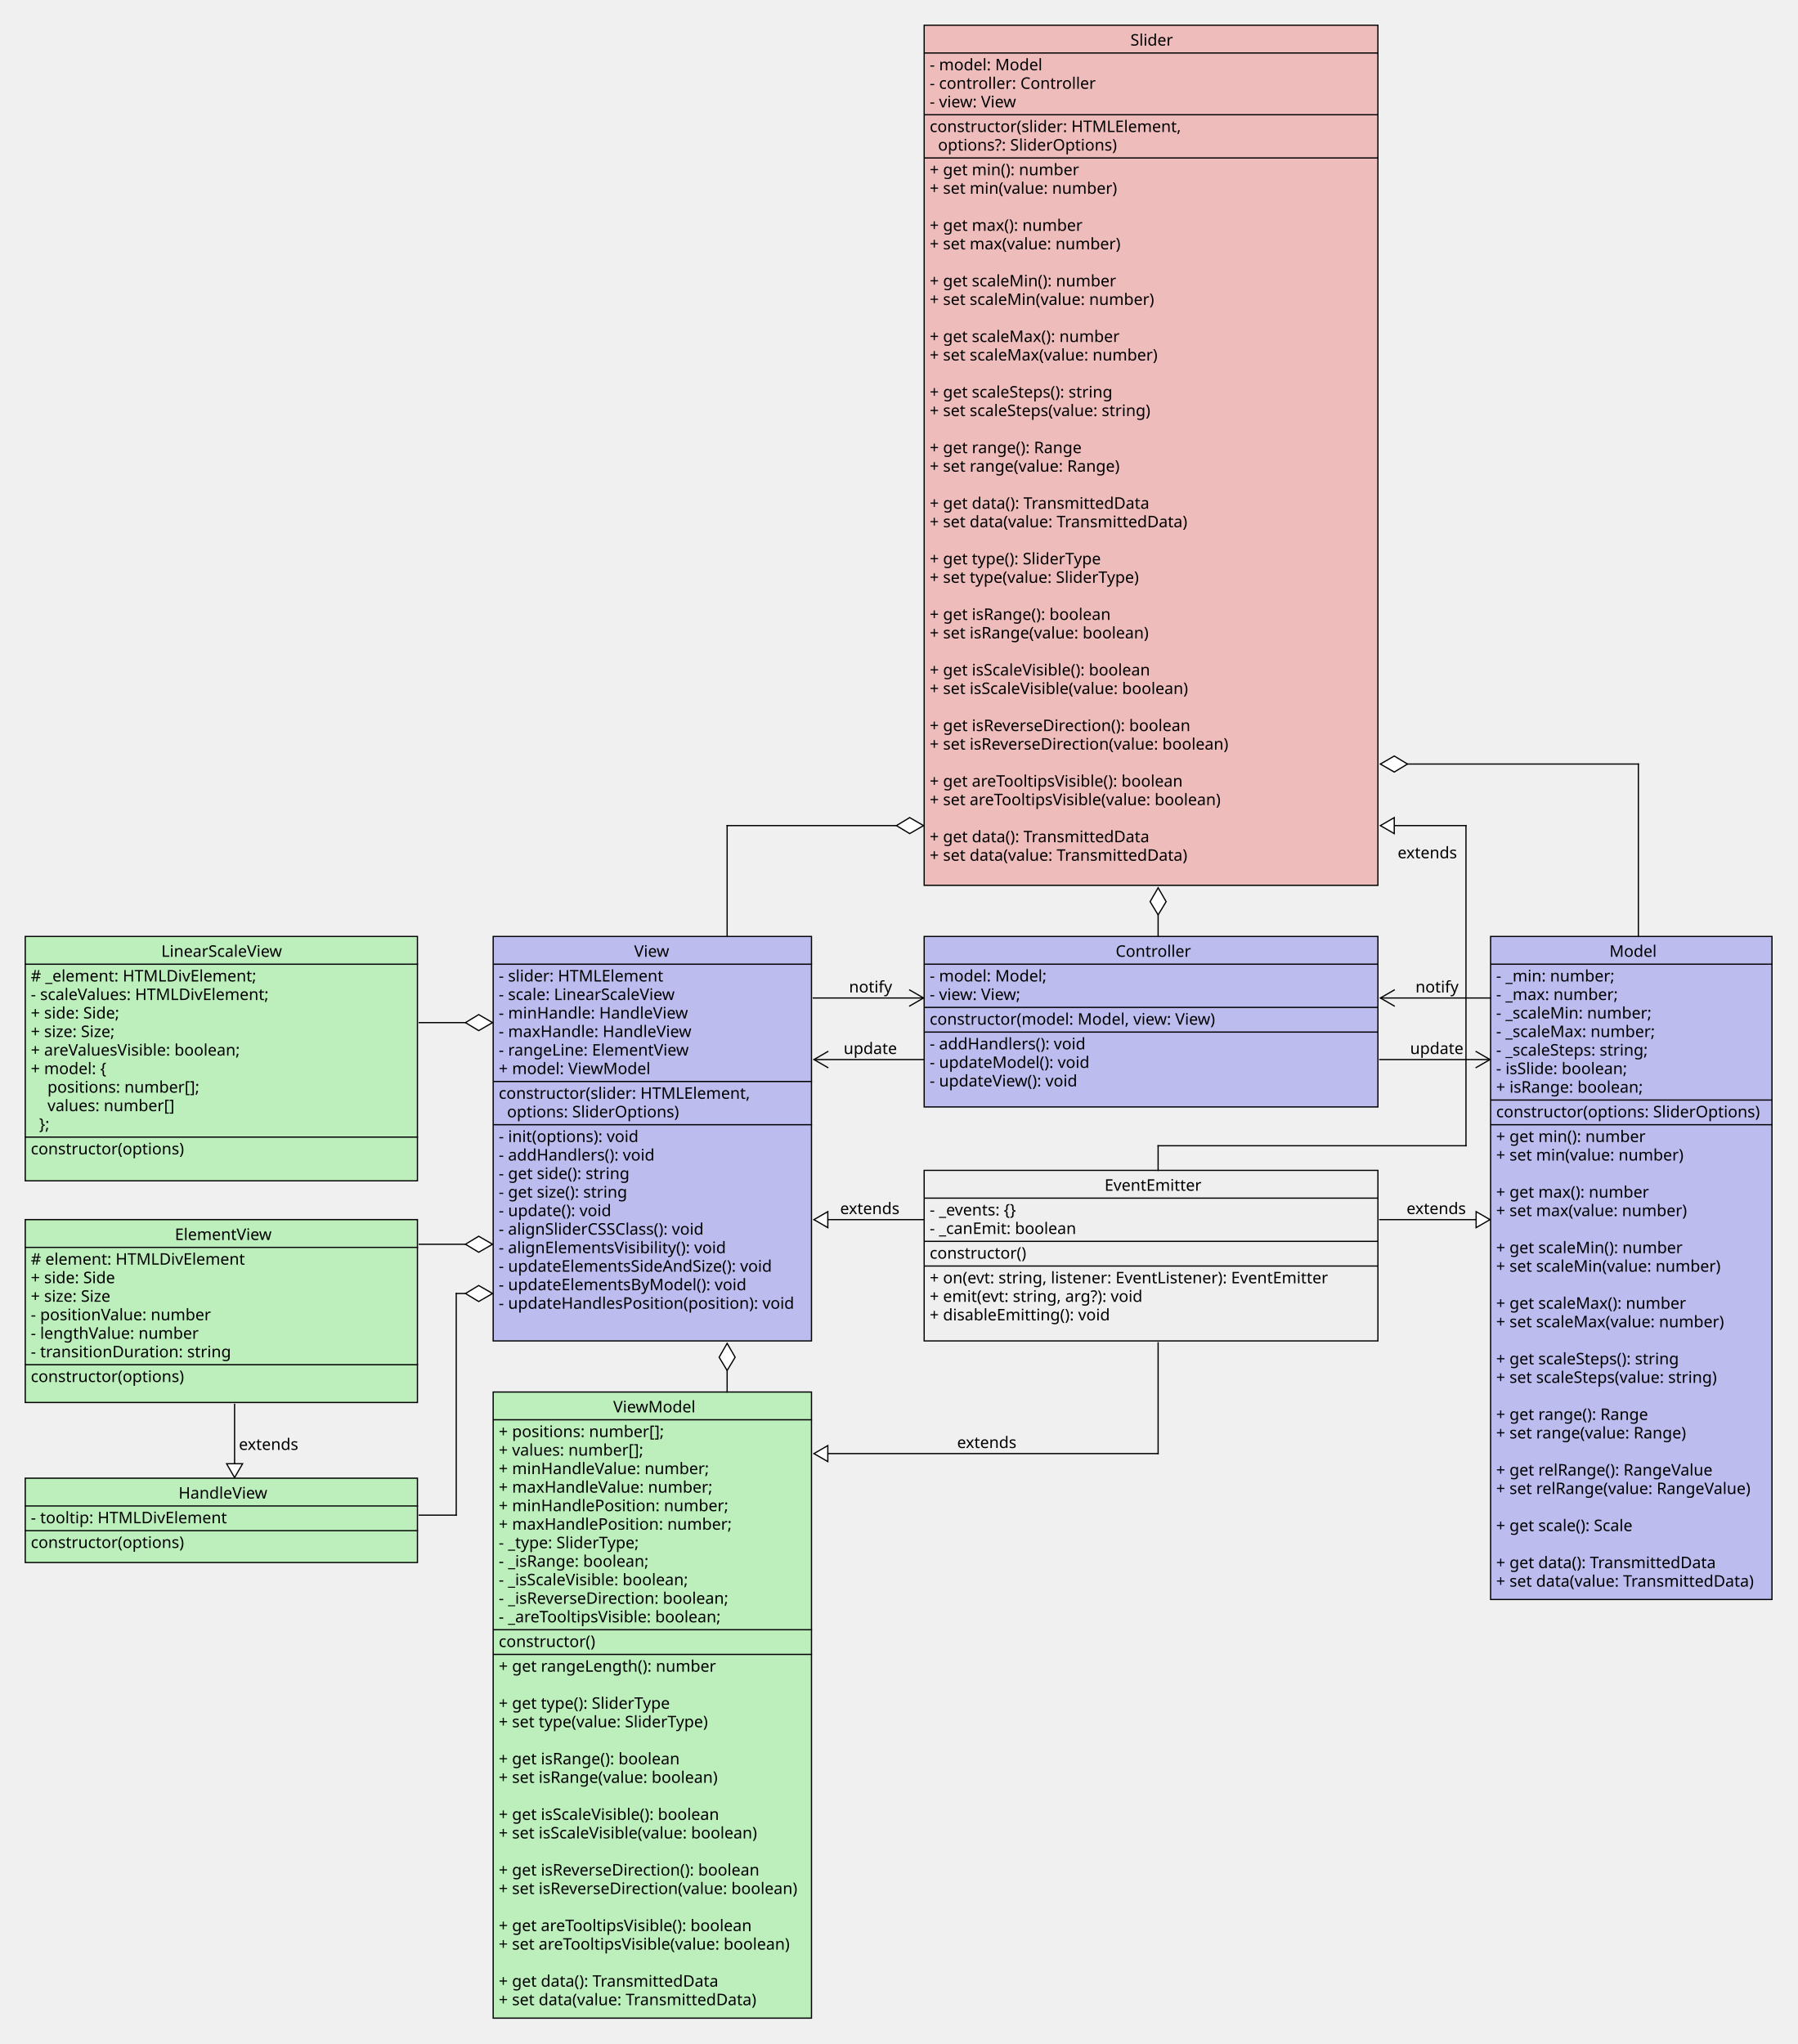
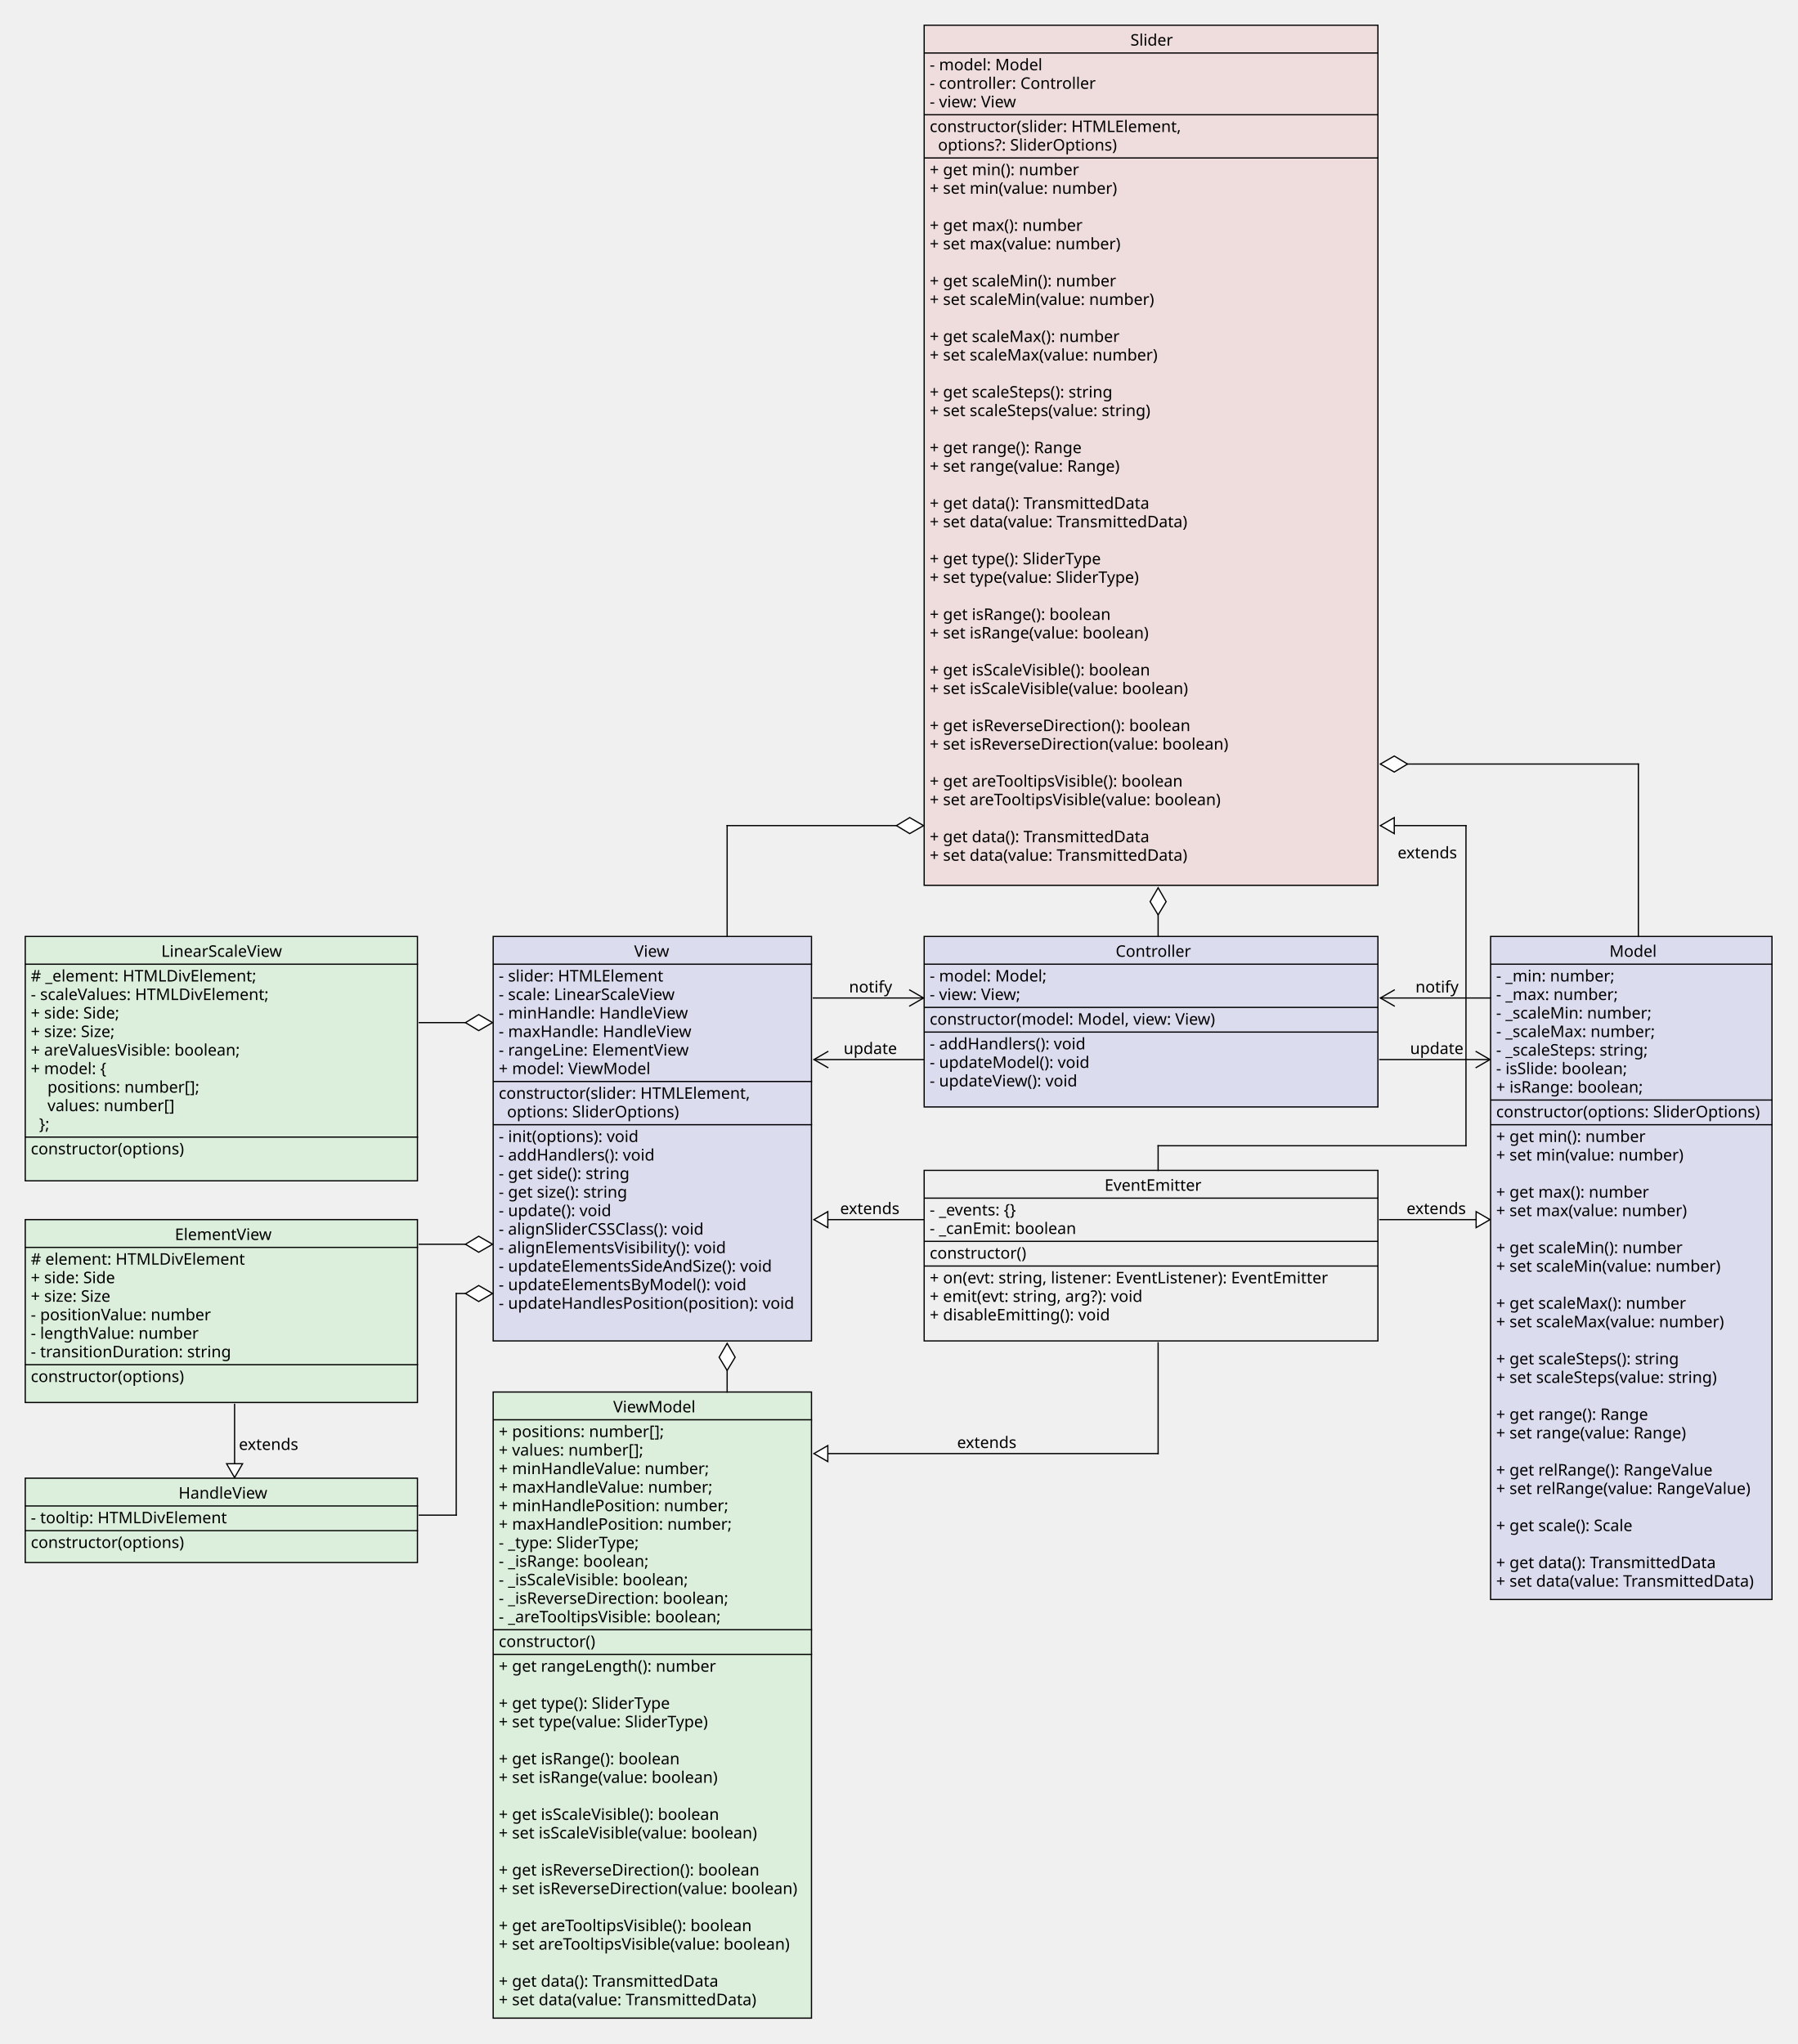
<svg xmlns="http://www.w3.org/2000/svg" fill-opacity="1" color-rendering="auto" color-interpolation="auto" text-rendering="auto" stroke="black" stroke-linecap="square" width="1460" stroke-miterlimit="10" shape-rendering="auto" stroke-opacity="1" fill="black" stroke-dasharray="none" font-weight="normal" stroke-width="1" viewBox="-20 -20 1460 1660" height="1660" font-family="'Dialog'" font-style="normal" stroke-linejoin="miter" font-size="12px" stroke-dashoffset="0" image-rendering="auto">
  <defs id="genericDefs" />
  <g>
    <defs id="defs1">
      <clipPath clipPathUnits="userSpaceOnUse" id="clipPath1">
        <path d="M0 0 L2147483647 0 L2147483647 2147483647 L0 2147483647 L0 0 Z" />
      </clipPath>
      <clipPath clipPathUnits="userSpaceOnUse" id="clipPath2">
        <path d="M0 0 L0 150 L320 150 L320 0 Z" />
      </clipPath>
      <clipPath clipPathUnits="userSpaceOnUse" id="clipPath3">
        <path d="M0 0 L0 70 L320 70 L320 0 Z" />
      </clipPath>
      <clipPath clipPathUnits="userSpaceOnUse" id="clipPath4">
        <path d="M0 0 L0 200 L320 200 L320 0 Z" />
      </clipPath>
      <clipPath clipPathUnits="userSpaceOnUse" id="clipPath5">
        <path d="M0 0 L0 20 L80 20 L80 0 Z" />
      </clipPath>
      <clipPath clipPathUnits="userSpaceOnUse" id="clipPath6">
        <path d="M0 0 L0 140 L370 140 L370 0 Z" />
      </clipPath>
      <clipPath clipPathUnits="userSpaceOnUse" id="clipPath7">
        <path d="M0 0 L0 700 L370 700 L370 0 Z" />
      </clipPath>
      <clipPath clipPathUnits="userSpaceOnUse" id="clipPath8">
        <path d="M0 0 L0 540 L230 540 L230 0 Z" />
      </clipPath>
      <clipPath clipPathUnits="userSpaceOnUse" id="clipPath9">
        <path d="M0 0 L0 330 L260 330 L260 0 Z" />
      </clipPath>
      <clipPath clipPathUnits="userSpaceOnUse" id="clipPath10">
        <path d="M0 0 L0 510 L260 510 L260 0 Z" />
      </clipPath>
      <clipPath clipPathUnits="userSpaceOnUse" id="clipPath11">
        <path d="M0 0 L0 210 L90 210 L90 0 Z" />
      </clipPath>
      <clipPath clipPathUnits="userSpaceOnUse" id="clipPath12">
        <path d="M0 0 L0 30 L90 30 L90 0 Z" />
      </clipPath>
      <clipPath clipPathUnits="userSpaceOnUse" id="clipPath13">
        <path d="M0 0 L0 90 L70 90 L70 0 Z" />
      </clipPath>
      <clipPath clipPathUnits="userSpaceOnUse" id="clipPath14">
        <path d="M0 0 L0 120 L310 120 L310 0 Z" />
      </clipPath>
      <clipPath clipPathUnits="userSpaceOnUse" id="clipPath15">
        <path d="M0 0 L0 310 L280 310 L280 0 Z" />
      </clipPath>
      <clipPath clipPathUnits="userSpaceOnUse" id="clipPath16">
        <path d="M0 0 L0 40 L120 40 L120 0 Z" />
      </clipPath>
      <clipPath clipPathUnits="userSpaceOnUse" id="clipPath17">
        <path d="M0 0 L0 170 L240 170 L240 0 Z" />
      </clipPath>
      <clipPath clipPathUnits="userSpaceOnUse" id="clipPath18">
        <path d="M0 0 L0 70 L30 70 L30 0 Z" />
      </clipPath>
      <clipPath clipPathUnits="userSpaceOnUse" id="clipPath19">
        <path d="M0 0 L0 120 L190 120 L190 0 Z" />
      </clipPath>
    </defs>
-     <g fill="rgb(136,238,136)" fill-opacity="0.49" transform="translate(0,970)" stroke-opacity="0.49" stroke="rgb(136,238,136)">
+     <g fill="rgb(200,238,200)" fill-opacity="0.49" transform="translate(0,970)" stroke-opacity="0.49" stroke="rgb(200,238,200)">
      <rect x="0.5" width="318.5" height="148.5" y="0.5" clip-path="url(#clipPath2)" stroke="none" />
    </g>
    <g transform="translate(0,970)">
      <rect fill="none" x="0.5" width="318.5" height="148.5" y="0.5" clip-path="url(#clipPath2)" />
      <text x="122" font-size="13px" y="17.047" clip-path="url(#clipPath2)" font-family="sans-serif" stroke="none" xml:space="preserve">ElementView</text>
      <path fill="none" d="M1 23.047 L319 23.047" clip-path="url(#clipPath2)" />
      <text x="5" font-size="13px" y="37.094" clip-path="url(#clipPath2)" font-family="sans-serif" stroke="none" xml:space="preserve"># element: HTMLDivElement</text>
      <text x="5" font-size="13px" y="52.141" clip-path="url(#clipPath2)" font-family="sans-serif" stroke="none" xml:space="preserve">+ side: Side</text>
      <text x="5" font-size="13px" y="67.188" clip-path="url(#clipPath2)" font-family="sans-serif" stroke="none" xml:space="preserve">+ size: Size</text>
      <text x="5" font-size="13px" y="82.234" clip-path="url(#clipPath2)" font-family="sans-serif" stroke="none" xml:space="preserve">- positionValue: number</text>
      <text x="5" font-size="13px" y="97.281" clip-path="url(#clipPath2)" font-family="sans-serif" stroke="none" xml:space="preserve">- lengthValue: number</text>
      <text x="5" font-size="13px" y="112.328" clip-path="url(#clipPath2)" font-family="sans-serif" stroke="none" xml:space="preserve">- transitionDuration: string</text>
      <path fill="none" d="M1 118.328 L319 118.328" clip-path="url(#clipPath2)" />
      <text x="5" font-size="13px" y="132.375" clip-path="url(#clipPath2)" font-family="sans-serif" stroke="none" xml:space="preserve">constructor(options)</text>
    </g>
-     <g fill="rgb(136,238,136)" fill-opacity="0.49" transform="translate(0,1180)" stroke-opacity="0.49" stroke="rgb(136,238,136)">
+     <g fill="rgb(200,238,200)" fill-opacity="0.49" transform="translate(0,1180)" stroke-opacity="0.49" stroke="rgb(200,238,200)">
      <rect x="0.5" width="318.5" height="68.5" y="0.5" clip-path="url(#clipPath3)" stroke="none" />
    </g>
    <g transform="translate(0,1180)">
      <rect fill="none" x="0.5" width="318.5" height="68.5" y="0.5" clip-path="url(#clipPath3)" />
      <text x="125" font-size="13px" y="17.047" clip-path="url(#clipPath3)" font-family="sans-serif" stroke="none" xml:space="preserve">HandleView</text>
      <path fill="none" d="M1 23.047 L319 23.047" clip-path="url(#clipPath3)" />
      <text x="5" font-size="13px" y="37.094" clip-path="url(#clipPath3)" font-family="sans-serif" stroke="none" xml:space="preserve">- tooltip: HTMLDivElement</text>
      <path fill="none" d="M1 43.094 L319 43.094" clip-path="url(#clipPath3)" />
      <text x="5" font-size="13px" y="57.141" clip-path="url(#clipPath3)" font-family="sans-serif" stroke="none" xml:space="preserve">constructor(options)</text>
    </g>
-     <g fill="rgb(136,238,136)" fill-opacity="0.49" transform="translate(0,740)" stroke-opacity="0.49" stroke="rgb(136,238,136)">
+     <g fill="rgb(200,238,200)" fill-opacity="0.49" transform="translate(0,740)" stroke-opacity="0.49" stroke="rgb(200,238,200)">
      <rect x="0.5" width="318.5" height="198.5" y="0.5" clip-path="url(#clipPath4)" stroke="none" />
    </g>
    <g transform="translate(0,740)">
      <rect fill="none" x="0.5" width="318.5" height="198.5" y="0.5" clip-path="url(#clipPath4)" />
      <text x="111" font-size="13px" y="17.047" clip-path="url(#clipPath4)" font-family="sans-serif" stroke="none" xml:space="preserve">LinearScaleView</text>
      <path fill="none" d="M1 23.047 L319 23.047" clip-path="url(#clipPath4)" />
      <text x="5" font-size="13px" y="37.094" clip-path="url(#clipPath4)" font-family="sans-serif" stroke="none" xml:space="preserve"># _element: HTMLDivElement;</text>
      <text x="5" font-size="13px" y="52.141" clip-path="url(#clipPath4)" font-family="sans-serif" stroke="none" xml:space="preserve">- scaleValues: HTMLDivElement;</text>
      <text x="5" font-size="13px" y="67.188" clip-path="url(#clipPath4)" font-family="sans-serif" stroke="none" xml:space="preserve">+ side: Side;</text>
      <text x="5" font-size="13px" y="82.234" clip-path="url(#clipPath4)" font-family="sans-serif" stroke="none" xml:space="preserve">+ size: Size;</text>
      <text x="5" font-size="13px" y="97.281" clip-path="url(#clipPath4)" font-family="sans-serif" stroke="none" xml:space="preserve">+ areValuesVisible: boolean;</text>
      <text x="5" font-size="13px" y="112.328" clip-path="url(#clipPath4)" font-family="sans-serif" stroke="none" xml:space="preserve">+ model: {</text>
      <text x="5" font-size="13px" y="127.375" clip-path="url(#clipPath4)" font-family="sans-serif" stroke="none" xml:space="preserve">    positions: number[];</text>
      <text x="5" font-size="13px" y="142.422" clip-path="url(#clipPath4)" font-family="sans-serif" stroke="none" xml:space="preserve">    values: number[]</text>
      <text x="5" font-size="13px" y="157.469" clip-path="url(#clipPath4)" font-family="sans-serif" stroke="none" xml:space="preserve">  };</text>
      <path fill="none" d="M1 163.469 L319 163.469" clip-path="url(#clipPath4)" />
      <text x="5" font-size="13px" y="177.516" clip-path="url(#clipPath4)" font-family="sans-serif" stroke="none" xml:space="preserve">constructor(options)</text>
    </g>
    <g font-family="sans-serif" font-size="13px" transform="translate(1110,660)">
      <text x="5" xml:space="preserve" y="17.047" clip-path="url(#clipPath5)" stroke="none">extends</text>
    </g>
    <g fill="rgb(238,238,238)" fill-opacity="0.49" transform="translate(730,930)" stroke-opacity="0.49" stroke="rgb(238,238,238)">
      <rect x="0.5" width="368.5" height="138.5" y="0.5" clip-path="url(#clipPath6)" stroke="none" />
    </g>
    <g transform="translate(730,930)">
      <rect fill="none" x="0.5" width="368.5" height="138.5" y="0.5" clip-path="url(#clipPath6)" />
      <text x="147" font-size="13px" y="17.047" clip-path="url(#clipPath6)" font-family="sans-serif" stroke="none" xml:space="preserve">EventEmitter</text>
      <path fill="none" d="M1 23.047 L369 23.047" clip-path="url(#clipPath6)" />
      <text x="5" font-size="13px" y="37.094" clip-path="url(#clipPath6)" font-family="sans-serif" stroke="none" xml:space="preserve">- _events: {}</text>
      <text x="5" font-size="13px" y="52.141" clip-path="url(#clipPath6)" font-family="sans-serif" stroke="none" xml:space="preserve">- _canEmit: boolean</text>
      <path fill="none" d="M1 58.141 L369 58.141" clip-path="url(#clipPath6)" />
      <text x="5" font-size="13px" y="72.188" clip-path="url(#clipPath6)" font-family="sans-serif" stroke="none" xml:space="preserve">constructor()</text>
      <path fill="none" d="M1 78.188 L369 78.188" clip-path="url(#clipPath6)" />
      <text x="5" font-size="13px" y="92.234" clip-path="url(#clipPath6)" font-family="sans-serif" stroke="none" xml:space="preserve">+ on(evt: string, listener: EventListener): EventEmitter</text>
      <text x="5" font-size="13px" y="107.281" clip-path="url(#clipPath6)" font-family="sans-serif" stroke="none" xml:space="preserve">+ emit(evt: string, arg?): void</text>
      <text x="5" font-size="13px" y="122.328" clip-path="url(#clipPath6)" font-family="sans-serif" stroke="none" xml:space="preserve">+ disableEmitting(): void</text>
    </g>
-     <g fill="rgb(238,136,136)" fill-opacity="0.49" transform="translate(730,0)" stroke-opacity="0.49" stroke="rgb(238,136,136)">
+     <g fill="rgb(238,200,200)" fill-opacity="0.49" transform="translate(730,0)" stroke-opacity="0.49" stroke="rgb(238,200,200)">
      <rect x="0.5" width="368.5" height="698.5" y="0.5" clip-path="url(#clipPath7)" stroke="none" />
    </g>
    <g transform="translate(730,0)">
      <rect fill="none" x="0.5" width="368.5" height="698.5" y="0.5" clip-path="url(#clipPath7)" />
      <text x="168" font-size="13px" y="17.047" clip-path="url(#clipPath7)" font-family="sans-serif" stroke="none" xml:space="preserve">Slider</text>
      <path fill="none" d="M1 23.047 L369 23.047" clip-path="url(#clipPath7)" />
      <text x="5" font-size="13px" y="37.094" clip-path="url(#clipPath7)" font-family="sans-serif" stroke="none" xml:space="preserve">- model: Model</text>
      <text x="5" font-size="13px" y="52.141" clip-path="url(#clipPath7)" font-family="sans-serif" stroke="none" xml:space="preserve">- controller: Controller</text>
      <text x="5" font-size="13px" y="67.188" clip-path="url(#clipPath7)" font-family="sans-serif" stroke="none" xml:space="preserve">- view: View</text>
      <path fill="none" d="M1 73.188 L369 73.188" clip-path="url(#clipPath7)" />
      <text x="5" font-size="13px" y="87.234" clip-path="url(#clipPath7)" font-family="sans-serif" stroke="none" xml:space="preserve">constructor(slider: HTMLElement,</text>
      <text x="5" font-size="13px" y="102.281" clip-path="url(#clipPath7)" font-family="sans-serif" stroke="none" xml:space="preserve">  options?: SliderOptions)</text>
      <path fill="none" d="M1 108.281 L369 108.281" clip-path="url(#clipPath7)" />
      <text x="5" font-size="13px" y="122.328" clip-path="url(#clipPath7)" font-family="sans-serif" stroke="none" xml:space="preserve">+ get min(): number</text>
      <text x="5" font-size="13px" y="137.375" clip-path="url(#clipPath7)" font-family="sans-serif" stroke="none" xml:space="preserve">+ set min(value: number)</text>
      <text x="5" font-size="13px" y="167.469" clip-path="url(#clipPath7)" font-family="sans-serif" stroke="none" xml:space="preserve">+ get max(): number</text>
      <text x="5" font-size="13px" y="182.516" clip-path="url(#clipPath7)" font-family="sans-serif" stroke="none" xml:space="preserve">+ set max(value: number)</text>
      <text x="5" font-size="13px" y="212.609" clip-path="url(#clipPath7)" font-family="sans-serif" stroke="none" xml:space="preserve">+ get scaleMin(): number</text>
      <text x="5" font-size="13px" y="227.656" clip-path="url(#clipPath7)" font-family="sans-serif" stroke="none" xml:space="preserve">+ set scaleMin(value: number)</text>
      <text x="5" font-size="13px" y="257.75" clip-path="url(#clipPath7)" font-family="sans-serif" stroke="none" xml:space="preserve">+ get scaleMax(): number</text>
      <text x="5" font-size="13px" y="272.797" clip-path="url(#clipPath7)" font-family="sans-serif" stroke="none" xml:space="preserve">+ set scaleMax(value: number)</text>
      <text x="5" font-size="13px" y="302.891" clip-path="url(#clipPath7)" font-family="sans-serif" stroke="none" xml:space="preserve">+ get scaleSteps(): string</text>
      <text x="5" font-size="13px" y="317.938" clip-path="url(#clipPath7)" font-family="sans-serif" stroke="none" xml:space="preserve">+ set scaleSteps(value: string)</text>
      <text x="5" font-size="13px" y="348.031" clip-path="url(#clipPath7)" font-family="sans-serif" stroke="none" xml:space="preserve">+ get range(): Range</text>
      <text x="5" font-size="13px" y="363.078" clip-path="url(#clipPath7)" font-family="sans-serif" stroke="none" xml:space="preserve">+ set range(value: Range)</text>
      <text x="5" font-size="13px" y="393.172" clip-path="url(#clipPath7)" font-family="sans-serif" stroke="none" xml:space="preserve">+ get data(): TransmittedData</text>
      <text x="5" font-size="13px" y="408.219" clip-path="url(#clipPath7)" font-family="sans-serif" stroke="none" xml:space="preserve">+ set data(value: TransmittedData)</text>
      <text x="5" font-size="13px" y="438.312" clip-path="url(#clipPath7)" font-family="sans-serif" stroke="none" xml:space="preserve">+ get type(): SliderType</text>
      <text x="5" font-size="13px" y="453.359" clip-path="url(#clipPath7)" font-family="sans-serif" stroke="none" xml:space="preserve">+ set type(value: SliderType)</text>
      <text x="5" font-size="13px" y="483.453" clip-path="url(#clipPath7)" font-family="sans-serif" stroke="none" xml:space="preserve">+ get isRange(): boolean</text>
      <text x="5" font-size="13px" y="498.5" clip-path="url(#clipPath7)" font-family="sans-serif" stroke="none" xml:space="preserve">+ set isRange(value: boolean)</text>
      <text x="5" font-size="13px" y="528.594" clip-path="url(#clipPath7)" font-family="sans-serif" stroke="none" xml:space="preserve">+ get isScaleVisible(): boolean</text>
      <text x="5" font-size="13px" y="543.641" clip-path="url(#clipPath7)" font-family="sans-serif" stroke="none" xml:space="preserve">+ set isScaleVisible(value: boolean)</text>
      <text x="5" font-size="13px" y="573.734" clip-path="url(#clipPath7)" font-family="sans-serif" stroke="none" xml:space="preserve">+ get isReverseDirection(): boolean</text>
      <text x="5" font-size="13px" y="588.781" clip-path="url(#clipPath7)" font-family="sans-serif" stroke="none" xml:space="preserve">+ set isReverseDirection(value: boolean)</text>
      <text x="5" font-size="13px" y="618.875" clip-path="url(#clipPath7)" font-family="sans-serif" stroke="none" xml:space="preserve">+ get areTooltipsVisible(): boolean</text>
      <text x="5" font-size="13px" y="633.922" clip-path="url(#clipPath7)" font-family="sans-serif" stroke="none" xml:space="preserve">+ set areTooltipsVisible(value: boolean)</text>
      <text x="5" font-size="13px" y="664.016" clip-path="url(#clipPath7)" font-family="sans-serif" stroke="none" xml:space="preserve">+ get data(): TransmittedData</text>
      <text x="5" font-size="13px" y="679.062" clip-path="url(#clipPath7)" font-family="sans-serif" stroke="none" xml:space="preserve">+ set data(value: TransmittedData)</text>
    </g>
-     <g fill="rgb(136,136,238)" fill-opacity="0.49" transform="translate(1190,740)" stroke-opacity="0.49" stroke="rgb(136,136,238)">
+     <g fill="rgb(200,200,238)" fill-opacity="0.49" transform="translate(1190,740)" stroke-opacity="0.49" stroke="rgb(200,200,238)">
      <rect x="0.5" width="228.5" height="538.5" y="0.5" clip-path="url(#clipPath8)" stroke="none" />
    </g>
    <g transform="translate(1190,740)">
      <rect fill="none" x="0.5" width="228.5" height="538.5" y="0.5" clip-path="url(#clipPath8)" />
      <text x="97" font-size="13px" y="17.047" clip-path="url(#clipPath8)" font-family="sans-serif" stroke="none" xml:space="preserve">Model</text>
      <path fill="none" d="M1 23.047 L229 23.047" clip-path="url(#clipPath8)" />
      <text x="5" font-size="13px" y="37.094" clip-path="url(#clipPath8)" font-family="sans-serif" stroke="none" xml:space="preserve">- _min: number;</text>
      <text x="5" font-size="13px" y="52.141" clip-path="url(#clipPath8)" font-family="sans-serif" stroke="none" xml:space="preserve">- _max: number;</text>
      <text x="5" font-size="13px" y="67.188" clip-path="url(#clipPath8)" font-family="sans-serif" stroke="none" xml:space="preserve">- _scaleMin: number;</text>
      <text x="5" font-size="13px" y="82.234" clip-path="url(#clipPath8)" font-family="sans-serif" stroke="none" xml:space="preserve">- _scaleMax: number;</text>
      <text x="5" font-size="13px" y="97.281" clip-path="url(#clipPath8)" font-family="sans-serif" stroke="none" xml:space="preserve">- _scaleSteps: string;</text>
      <text x="5" font-size="13px" y="112.328" clip-path="url(#clipPath8)" font-family="sans-serif" stroke="none" xml:space="preserve">- isSlide: boolean;</text>
      <text x="5" font-size="13px" y="127.375" clip-path="url(#clipPath8)" font-family="sans-serif" stroke="none" xml:space="preserve">+ isRange: boolean;</text>
      <path fill="none" d="M1 133.375 L229 133.375" clip-path="url(#clipPath8)" />
      <text x="5" font-size="13px" y="147.422" clip-path="url(#clipPath8)" font-family="sans-serif" stroke="none" xml:space="preserve">constructor(options: SliderOptions)</text>
      <path fill="none" d="M1 153.422 L229 153.422" clip-path="url(#clipPath8)" />
      <text x="5" font-size="13px" y="167.469" clip-path="url(#clipPath8)" font-family="sans-serif" stroke="none" xml:space="preserve">+ get min(): number</text>
      <text x="5" font-size="13px" y="182.516" clip-path="url(#clipPath8)" font-family="sans-serif" stroke="none" xml:space="preserve">+ set min(value: number)</text>
      <text x="5" font-size="13px" y="212.609" clip-path="url(#clipPath8)" font-family="sans-serif" stroke="none" xml:space="preserve">+ get max(): number</text>
      <text x="5" font-size="13px" y="227.656" clip-path="url(#clipPath8)" font-family="sans-serif" stroke="none" xml:space="preserve">+ set max(value: number)</text>
      <text x="5" font-size="13px" y="257.75" clip-path="url(#clipPath8)" font-family="sans-serif" stroke="none" xml:space="preserve">+ get scaleMin(): number</text>
      <text x="5" font-size="13px" y="272.797" clip-path="url(#clipPath8)" font-family="sans-serif" stroke="none" xml:space="preserve">+ set scaleMin(value: number)</text>
      <text x="5" font-size="13px" y="302.891" clip-path="url(#clipPath8)" font-family="sans-serif" stroke="none" xml:space="preserve">+ get scaleMax(): number</text>
      <text x="5" font-size="13px" y="317.938" clip-path="url(#clipPath8)" font-family="sans-serif" stroke="none" xml:space="preserve">+ set scaleMax(value: number)</text>
      <text x="5" font-size="13px" y="348.031" clip-path="url(#clipPath8)" font-family="sans-serif" stroke="none" xml:space="preserve">+ get scaleSteps(): string</text>
      <text x="5" font-size="13px" y="363.078" clip-path="url(#clipPath8)" font-family="sans-serif" stroke="none" xml:space="preserve">+ set scaleSteps(value: string)</text>
      <text x="5" font-size="13px" y="393.172" clip-path="url(#clipPath8)" font-family="sans-serif" stroke="none" xml:space="preserve">+ get range(): Range</text>
      <text x="5" font-size="13px" y="408.219" clip-path="url(#clipPath8)" font-family="sans-serif" stroke="none" xml:space="preserve">+ set range(value: Range)</text>
      <text x="5" font-size="13px" y="438.312" clip-path="url(#clipPath8)" font-family="sans-serif" stroke="none" xml:space="preserve">+ get relRange(): RangeValue</text>
      <text x="5" font-size="13px" y="453.359" clip-path="url(#clipPath8)" font-family="sans-serif" stroke="none" xml:space="preserve">+ set relRange(value: RangeValue)</text>
      <text x="5" font-size="13px" y="483.453" clip-path="url(#clipPath8)" font-family="sans-serif" stroke="none" xml:space="preserve">+ get scale(): Scale</text>
      <text x="5" font-size="13px" y="513.547" clip-path="url(#clipPath8)" font-family="sans-serif" stroke="none" xml:space="preserve">+ get data(): TransmittedData</text>
      <text x="5" font-size="13px" y="528.594" clip-path="url(#clipPath8)" font-family="sans-serif" stroke="none" xml:space="preserve">+ set data(value: TransmittedData)</text>
    </g>
-     <g fill="rgb(136,136,238)" fill-opacity="0.49" transform="translate(730,740)" stroke-opacity="0.49" stroke="rgb(136,136,238)">
+     <g fill="rgb(200,200,238)" fill-opacity="0.49" transform="translate(730,740)" stroke-opacity="0.49" stroke="rgb(200,200,238)">
      <rect x="0.5" width="368.5" height="138.5" y="0.5" clip-path="url(#clipPath6)" stroke="none" />
    </g>
    <g transform="translate(730,740)">
      <rect fill="none" x="0.5" width="368.5" height="138.5" y="0.5" clip-path="url(#clipPath6)" />
      <text x="156" font-size="13px" y="17.047" clip-path="url(#clipPath6)" font-family="sans-serif" stroke="none" xml:space="preserve">Controller</text>
      <path fill="none" d="M1 23.047 L369 23.047" clip-path="url(#clipPath6)" />
      <text x="5" font-size="13px" y="37.094" clip-path="url(#clipPath6)" font-family="sans-serif" stroke="none" xml:space="preserve">- model: Model;</text>
      <text x="5" font-size="13px" y="52.141" clip-path="url(#clipPath6)" font-family="sans-serif" stroke="none" xml:space="preserve">- view: View;</text>
      <path fill="none" d="M1 58.141 L369 58.141" clip-path="url(#clipPath6)" />
      <text x="5" font-size="13px" y="72.188" clip-path="url(#clipPath6)" font-family="sans-serif" stroke="none" xml:space="preserve">constructor(model: Model, view: View)</text>
      <path fill="none" d="M1 78.188 L369 78.188" clip-path="url(#clipPath6)" />
      <text x="5" font-size="13px" y="92.234" clip-path="url(#clipPath6)" font-family="sans-serif" stroke="none" xml:space="preserve">- addHandlers(): void</text>
      <text x="5" font-size="13px" y="107.281" clip-path="url(#clipPath6)" font-family="sans-serif" stroke="none" xml:space="preserve">- updateModel(): void</text>
      <text x="5" font-size="13px" y="122.328" clip-path="url(#clipPath6)" font-family="sans-serif" stroke="none" xml:space="preserve">- updateView(): void</text>
    </g>
-     <g fill="rgb(136,136,238)" fill-opacity="0.49" transform="translate(380,740)" stroke-opacity="0.49" stroke="rgb(136,136,238)">
+     <g fill="rgb(200,200,238)" fill-opacity="0.49" transform="translate(380,740)" stroke-opacity="0.49" stroke="rgb(200,200,238)">
      <rect x="0.5" width="258.5" height="328.5" y="0.5" clip-path="url(#clipPath9)" stroke="none" />
    </g>
    <g transform="translate(380,740)">
      <rect fill="none" x="0.5" width="258.5" height="328.5" y="0.5" clip-path="url(#clipPath9)" />
      <text x="115" font-size="13px" y="17.047" clip-path="url(#clipPath9)" font-family="sans-serif" stroke="none" xml:space="preserve">View</text>
      <path fill="none" d="M1 23.047 L259 23.047" clip-path="url(#clipPath9)" />
      <text x="5" font-size="13px" y="37.094" clip-path="url(#clipPath9)" font-family="sans-serif" stroke="none" xml:space="preserve">- slider: HTMLElement</text>
      <text x="5" font-size="13px" y="52.141" clip-path="url(#clipPath9)" font-family="sans-serif" stroke="none" xml:space="preserve">- scale: LinearScaleView</text>
      <text x="5" font-size="13px" y="67.188" clip-path="url(#clipPath9)" font-family="sans-serif" stroke="none" xml:space="preserve">- minHandle: HandleView</text>
      <text x="5" font-size="13px" y="82.234" clip-path="url(#clipPath9)" font-family="sans-serif" stroke="none" xml:space="preserve">- maxHandle: HandleView</text>
      <text x="5" font-size="13px" y="97.281" clip-path="url(#clipPath9)" font-family="sans-serif" stroke="none" xml:space="preserve">- rangeLine: ElementView</text>
      <text x="5" font-size="13px" y="112.328" clip-path="url(#clipPath9)" font-family="sans-serif" stroke="none" xml:space="preserve">+ model: ViewModel</text>
      <path fill="none" d="M1 118.328 L259 118.328" clip-path="url(#clipPath9)" />
      <text x="5" font-size="13px" y="132.375" clip-path="url(#clipPath9)" font-family="sans-serif" stroke="none" xml:space="preserve">constructor(slider: HTMLElement,</text>
      <text x="5" font-size="13px" y="147.422" clip-path="url(#clipPath9)" font-family="sans-serif" stroke="none" xml:space="preserve">  options: SliderOptions)</text>
      <path fill="none" d="M1 153.422 L259 153.422" clip-path="url(#clipPath9)" />
      <text x="5" font-size="13px" y="167.469" clip-path="url(#clipPath9)" font-family="sans-serif" stroke="none" xml:space="preserve">- init(options): void</text>
      <text x="5" font-size="13px" y="182.516" clip-path="url(#clipPath9)" font-family="sans-serif" stroke="none" xml:space="preserve">- addHandlers(): void</text>
      <text x="5" font-size="13px" y="197.562" clip-path="url(#clipPath9)" font-family="sans-serif" stroke="none" xml:space="preserve">- get side(): string</text>
      <text x="5" font-size="13px" y="212.609" clip-path="url(#clipPath9)" font-family="sans-serif" stroke="none" xml:space="preserve">- get size(): string</text>
      <text x="5" font-size="13px" y="227.656" clip-path="url(#clipPath9)" font-family="sans-serif" stroke="none" xml:space="preserve">- update(): void</text>
      <text x="5" font-size="13px" y="242.703" clip-path="url(#clipPath9)" font-family="sans-serif" stroke="none" xml:space="preserve">- alignSliderCSSClass(): void</text>
      <text x="5" font-size="13px" y="257.75" clip-path="url(#clipPath9)" font-family="sans-serif" stroke="none" xml:space="preserve">- alignElementsVisibility(): void</text>
      <text x="5" font-size="13px" y="272.797" clip-path="url(#clipPath9)" font-family="sans-serif" stroke="none" xml:space="preserve">- updateElementsSideAndSize(): void</text>
      <text x="5" font-size="13px" y="287.844" clip-path="url(#clipPath9)" font-family="sans-serif" stroke="none" xml:space="preserve">- updateElementsByModel(): void</text>
      <text x="5" font-size="13px" y="302.891" clip-path="url(#clipPath9)" font-family="sans-serif" stroke="none" xml:space="preserve">- updateHandlesPosition(position): void</text>
    </g>
-     <g fill="rgb(136,238,136)" fill-opacity="0.49" transform="translate(380,1110)" stroke-opacity="0.49" stroke="rgb(136,238,136)">
+     <g fill="rgb(200,238,200)" fill-opacity="0.49" transform="translate(380,1110)" stroke-opacity="0.49" stroke="rgb(200,238,200)">
      <rect x="0.5" width="258.5" height="508.5" y="0.5" clip-path="url(#clipPath10)" stroke="none" />
    </g>
    <g transform="translate(380,1110)">
      <rect fill="none" x="0.5" width="258.5" height="508.5" y="0.5" clip-path="url(#clipPath10)" />
      <text x="98" font-size="13px" y="17.047" clip-path="url(#clipPath10)" font-family="sans-serif" stroke="none" xml:space="preserve">ViewModel</text>
      <path fill="none" d="M1 23.047 L259 23.047" clip-path="url(#clipPath10)" />
      <text x="5" font-size="13px" y="37.094" clip-path="url(#clipPath10)" font-family="sans-serif" stroke="none" xml:space="preserve">+ positions: number[];</text>
      <text x="5" font-size="13px" y="52.141" clip-path="url(#clipPath10)" font-family="sans-serif" stroke="none" xml:space="preserve">+ values: number[];</text>
      <text x="5" font-size="13px" y="67.188" clip-path="url(#clipPath10)" font-family="sans-serif" stroke="none" xml:space="preserve">+ minHandleValue: number;</text>
      <text x="5" font-size="13px" y="82.234" clip-path="url(#clipPath10)" font-family="sans-serif" stroke="none" xml:space="preserve">+ maxHandleValue: number;</text>
      <text x="5" font-size="13px" y="97.281" clip-path="url(#clipPath10)" font-family="sans-serif" stroke="none" xml:space="preserve">+ minHandlePosition: number;</text>
      <text x="5" font-size="13px" y="112.328" clip-path="url(#clipPath10)" font-family="sans-serif" stroke="none" xml:space="preserve">+ maxHandlePosition: number;</text>
      <text x="5" font-size="13px" y="127.375" clip-path="url(#clipPath10)" font-family="sans-serif" stroke="none" xml:space="preserve">- _type: SliderType;</text>
      <text x="5" font-size="13px" y="142.422" clip-path="url(#clipPath10)" font-family="sans-serif" stroke="none" xml:space="preserve">- _isRange: boolean;</text>
      <text x="5" font-size="13px" y="157.469" clip-path="url(#clipPath10)" font-family="sans-serif" stroke="none" xml:space="preserve">- _isScaleVisible: boolean;</text>
      <text x="5" font-size="13px" y="172.516" clip-path="url(#clipPath10)" font-family="sans-serif" stroke="none" xml:space="preserve">- _isReverseDirection: boolean;</text>
      <text x="5" font-size="13px" y="187.562" clip-path="url(#clipPath10)" font-family="sans-serif" stroke="none" xml:space="preserve">- _areTooltipsVisible: boolean;</text>
      <path fill="none" d="M1 193.562 L259 193.562" clip-path="url(#clipPath10)" />
      <text x="5" font-size="13px" y="207.609" clip-path="url(#clipPath10)" font-family="sans-serif" stroke="none" xml:space="preserve">constructor()</text>
      <path fill="none" d="M1 213.609 L259 213.609" clip-path="url(#clipPath10)" />
      <text x="5" font-size="13px" y="227.656" clip-path="url(#clipPath10)" font-family="sans-serif" stroke="none" xml:space="preserve">+ get rangeLength(): number</text>
      <text x="5" font-size="13px" y="257.75" clip-path="url(#clipPath10)" font-family="sans-serif" stroke="none" xml:space="preserve">+ get type(): SliderType</text>
      <text x="5" font-size="13px" y="272.797" clip-path="url(#clipPath10)" font-family="sans-serif" stroke="none" xml:space="preserve">+ set type(value: SliderType)</text>
      <text x="5" font-size="13px" y="302.891" clip-path="url(#clipPath10)" font-family="sans-serif" stroke="none" xml:space="preserve">+ get isRange(): boolean</text>
      <text x="5" font-size="13px" y="317.938" clip-path="url(#clipPath10)" font-family="sans-serif" stroke="none" xml:space="preserve">+ set isRange(value: boolean)</text>
      <text x="5" font-size="13px" y="348.031" clip-path="url(#clipPath10)" font-family="sans-serif" stroke="none" xml:space="preserve">+ get isScaleVisible(): boolean</text>
      <text x="5" font-size="13px" y="363.078" clip-path="url(#clipPath10)" font-family="sans-serif" stroke="none" xml:space="preserve">+ set isScaleVisible(value: boolean)</text>
      <text x="5" font-size="13px" y="393.172" clip-path="url(#clipPath10)" font-family="sans-serif" stroke="none" xml:space="preserve">+ get isReverseDirection(): boolean</text>
      <text x="5" font-size="13px" y="408.219" clip-path="url(#clipPath10)" font-family="sans-serif" stroke="none" xml:space="preserve">+ set isReverseDirection(value: boolean)</text>
      <text x="5" font-size="13px" y="438.312" clip-path="url(#clipPath10)" font-family="sans-serif" stroke="none" xml:space="preserve">+ get areTooltipsVisible(): boolean</text>
      <text x="5" font-size="13px" y="453.359" clip-path="url(#clipPath10)" font-family="sans-serif" stroke="none" xml:space="preserve">+ set areTooltipsVisible(value: boolean)</text>
      <text x="5" font-size="13px" y="483.453" clip-path="url(#clipPath10)" font-family="sans-serif" stroke="none" xml:space="preserve">+ get data(): TransmittedData</text>
      <text x="5" font-size="13px" y="498.5" clip-path="url(#clipPath10)" font-family="sans-serif" stroke="none" xml:space="preserve">+ set data(value: TransmittedData)</text>
    </g>
    <g transform="translate(310,1020)">
      <path fill="none" d="M69.5 10.5 L40.5 10.5" clip-path="url(#clipPath11)" />
      <path fill="none" d="M40.5 10.5 L40.5 190.5" clip-path="url(#clipPath11)" />
      <path fill="none" d="M40.5 190.5 L10.5 190.5" clip-path="url(#clipPath11)" />
      <path fill="white" d="M58.742 4 L70 10.5 L58.742 17 L47.983 10.5 Z" clip-path="url(#clipPath11)" stroke="none" />
      <path fill="none" d="M58.742 4 L70 10.5 L58.742 17 L47.983 10.5 Z" clip-path="url(#clipPath11)" />
    </g>
    <g transform="translate(310,980)">
      <path fill="none" d="M69.5 10.5 L10.5 10.5" clip-path="url(#clipPath12)" />
      <path fill="white" d="M58.742 4 L70 10.5 L58.742 17 L47.983 10.5 Z" clip-path="url(#clipPath12)" stroke="none" />
      <path fill="none" d="M58.742 4 L70 10.5 L58.742 17 L47.983 10.5 Z" clip-path="url(#clipPath12)" />
    </g>
    <g transform="translate(310,800)">
      <path fill="none" d="M69.5 10.5 L10.5 10.5" clip-path="url(#clipPath12)" />
      <path fill="white" d="M58.742 4 L70 10.5 L58.742 17 L47.983 10.5 Z" clip-path="url(#clipPath12)" stroke="none" />
      <path fill="none" d="M58.742 4 L70 10.5 L58.742 17 L47.983 10.5 Z" clip-path="url(#clipPath12)" />
    </g>
    <g transform="translate(160,1110)">
      <path fill="none" d="M10.5 69.5 L10.5 10.5" clip-path="url(#clipPath13)" />
      <path fill="white" d="M17 58.742 L10.5 70 L4 58.742 Z" clip-path="url(#clipPath13)" stroke="none" />
      <path fill="none" d="M17 58.742 L10.5 70 L4 58.742 Z" clip-path="url(#clipPath13)" />
      <text x="14" font-size="13px" y="47.523" clip-path="url(#clipPath13)" font-family="sans-serif" stroke="none" xml:space="preserve">extends</text>
    </g>
    <g transform="translate(630,1060)">
      <path fill="none" d="M11.5 100.5 L290.5 100.5" clip-path="url(#clipPath14)" />
      <path fill="none" d="M290.5 100.5 L290.5 10.5" clip-path="url(#clipPath14)" />
      <path fill="white" d="M22.258 107 L11 100.5 L22.258 94 Z" clip-path="url(#clipPath14)" stroke="none" />
      <path fill="none" d="M22.258 107 L11 100.5 L22.258 94 Z" clip-path="url(#clipPath14)" />
      <text x="127.234" font-size="13px" y="96" clip-path="url(#clipPath14)" font-family="sans-serif" stroke="none" xml:space="preserve">extends</text>
    </g>
    <g transform="translate(910,640)">
      <path fill="none" d="M191.5 10.5 L260.5 10.5" clip-path="url(#clipPath15)" />
      <path fill="none" d="M260.5 10.5 L260.5 270.5" clip-path="url(#clipPath15)" />
      <path fill="none" d="M260.5 270.5 L10.5 270.5" clip-path="url(#clipPath15)" />
      <path fill="none" d="M10.5 270.5 L10.5 290.5" clip-path="url(#clipPath15)" />
      <path fill="white" d="M202.258 17 L191 10.5 L202.258 4 Z" clip-path="url(#clipPath15)" stroke="none" />
      <path fill="none" d="M202.258 17 L191 10.5 L202.258 4 Z" clip-path="url(#clipPath15)" />
    </g>
    <g transform="translate(1090,950)">
      <path fill="none" d="M99.5 20.5 L10.5 20.5" clip-path="url(#clipPath16)" />
      <path fill="white" d="M88.742 14 L100 20.5 L88.742 27 Z" clip-path="url(#clipPath16)" stroke="none" />
      <path fill="none" d="M88.742 14 L100 20.5 L88.742 27 Z" clip-path="url(#clipPath16)" />
      <text x="32.234" font-size="13px" y="16" clip-path="url(#clipPath16)" font-family="sans-serif" stroke="none" xml:space="preserve">extends</text>
    </g>
    <g transform="translate(630,950)">
      <path fill="none" d="M11.5 20.5 L100.5 20.5" clip-path="url(#clipPath16)" />
      <path fill="white" d="M22.258 27 L11 20.5 L22.258 14 Z" clip-path="url(#clipPath16)" stroke="none" />
      <path fill="none" d="M22.258 27 L11 20.5 L22.258 14 Z" clip-path="url(#clipPath16)" />
      <text x="32.234" font-size="13px" y="16" clip-path="url(#clipPath16)" font-family="sans-serif" stroke="none" xml:space="preserve">extends</text>
    </g>
    <g transform="translate(1090,590)">
      <path fill="none" d="M11.5 10.5 L220.5 10.5" clip-path="url(#clipPath17)" />
      <path fill="none" d="M220.5 10.5 L220.5 150.5" clip-path="url(#clipPath17)" />
      <path fill="white" d="M22.258 17 L11 10.5 L22.258 4 L33.017 10.5 Z" clip-path="url(#clipPath17)" stroke="none" />
      <path fill="none" d="M22.258 17 L11 10.5 L22.258 4 L33.017 10.5 Z" clip-path="url(#clipPath17)" />
    </g>
    <g transform="translate(910,690)">
      <path fill="none" d="M10.5 11.5 L10.5 50.5" clip-path="url(#clipPath18)" />
      <path fill="white" d="M4 22.258 L10.5 11 L17 22.258 L10.5 33.017 Z" clip-path="url(#clipPath18)" stroke="none" />
      <path fill="none" d="M4 22.258 L10.5 11 L17 22.258 L10.5 33.017 Z" clip-path="url(#clipPath18)" />
    </g>
    <g transform="translate(560,640)">
      <path fill="none" d="M169.5 10.5 L10.5 10.5" clip-path="url(#clipPath19)" />
      <path fill="none" d="M10.5 10.5 L10.5 100.5" clip-path="url(#clipPath19)" />
      <path fill="white" d="M158.742 4 L170 10.5 L158.742 17 L147.983 10.5 Z" clip-path="url(#clipPath19)" stroke="none" />
      <path fill="none" d="M158.742 4 L170 10.5 L158.742 17 L147.983 10.5 Z" clip-path="url(#clipPath19)" />
    </g>
    <g transform="translate(1090,820)">
      <path fill="none" d="M10.5 20.5 L99.5 20.5" clip-path="url(#clipPath16)" />
      <path fill="none" d="M88.742 27 L100 20.5 L88.742 14" clip-path="url(#clipPath16)" />
      <text x="35.119" font-size="13px" y="16" clip-path="url(#clipPath16)" font-family="sans-serif" stroke="none" xml:space="preserve">update</text>
    </g>
    <g transform="translate(1090,770)">
      <path fill="none" d="M11.5 20.5 L100.5 20.5" clip-path="url(#clipPath16)" />
      <path fill="none" d="M22.258 27 L11 20.5 L22.258 14" clip-path="url(#clipPath16)" />
      <text x="39.464" font-size="13px" y="16" clip-path="url(#clipPath16)" font-family="sans-serif" stroke="none" xml:space="preserve">notify</text>
    </g>
    <g transform="translate(630,820)">
      <path fill="none" d="M11.5 20.5 L100.5 20.5" clip-path="url(#clipPath16)" />
      <path fill="none" d="M22.258 27 L11 20.5 L22.258 14" clip-path="url(#clipPath16)" />
      <text x="35.119" font-size="13px" y="16" clip-path="url(#clipPath16)" font-family="sans-serif" stroke="none" xml:space="preserve">update</text>
    </g>
    <g transform="translate(630,770)">
      <path fill="none" d="M10.5 20.5 L99.5 20.5" clip-path="url(#clipPath16)" />
      <path fill="none" d="M88.742 27 L100 20.5 L88.742 14" clip-path="url(#clipPath16)" />
      <text x="39.464" font-size="13px" y="16" clip-path="url(#clipPath16)" font-family="sans-serif" stroke="none" xml:space="preserve">notify</text>
    </g>
    <g transform="translate(560,1060)">
      <path fill="none" d="M10.5 11.5 L10.5 50.5" clip-path="url(#clipPath18)" />
      <path fill="white" d="M4 22.258 L10.5 11 L17 22.258 L10.5 33.017 Z" clip-path="url(#clipPath18)" stroke="none" />
      <path fill="none" d="M4 22.258 L10.5 11 L17 22.258 L10.5 33.017 Z" clip-path="url(#clipPath18)" />
    </g>
  </g>
</svg>
